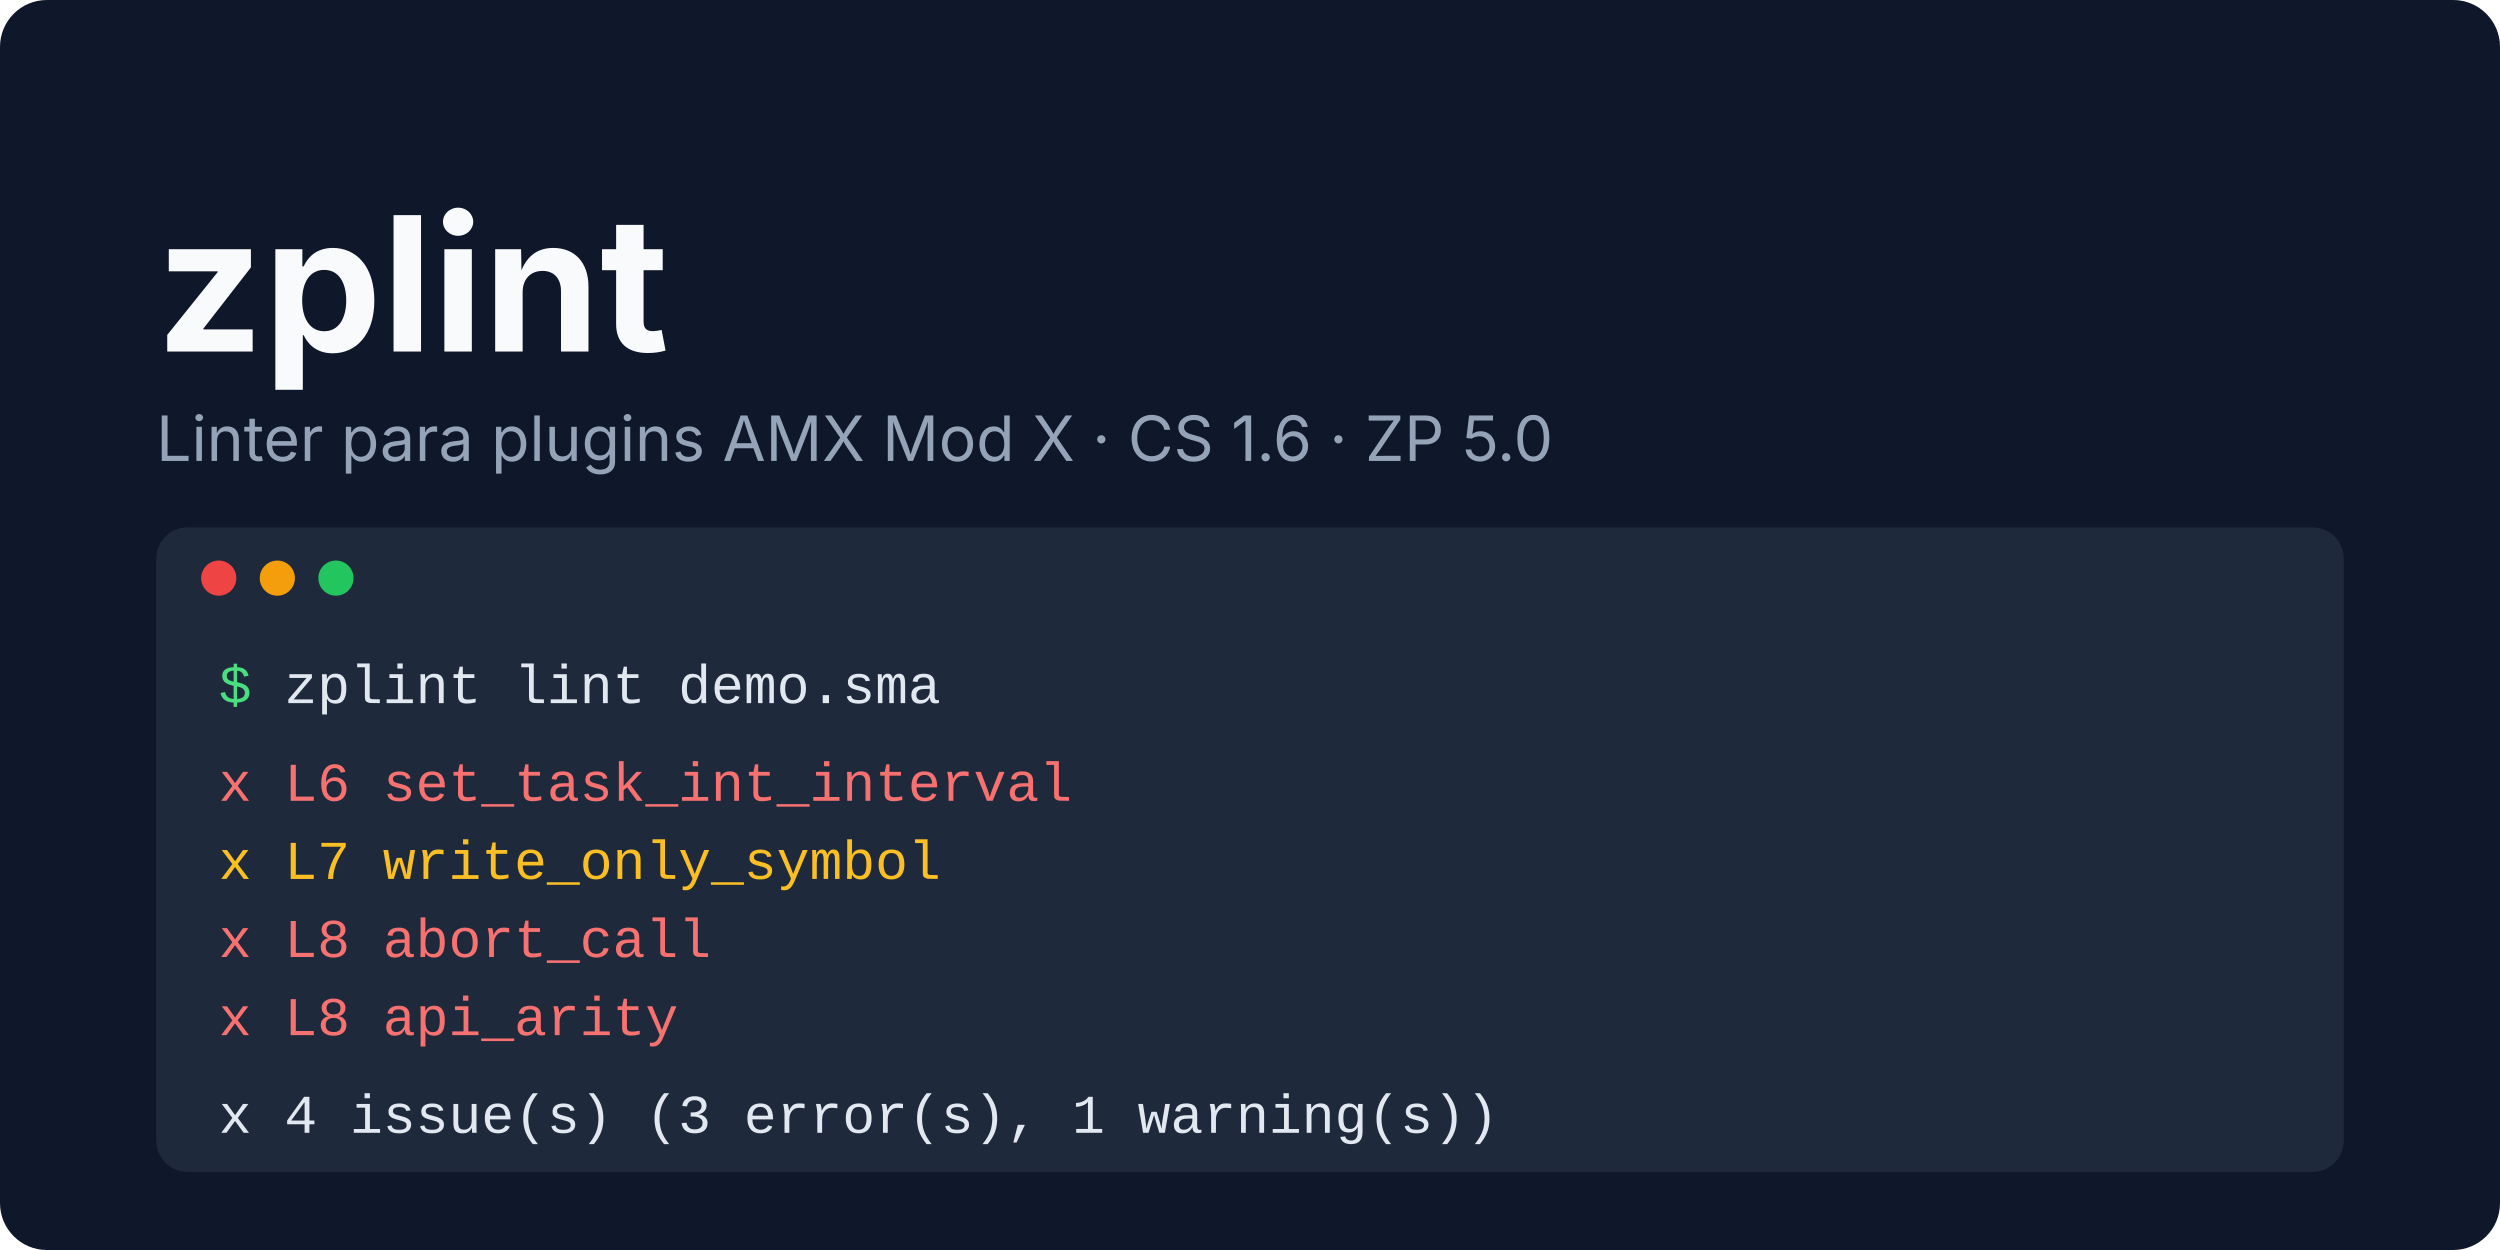
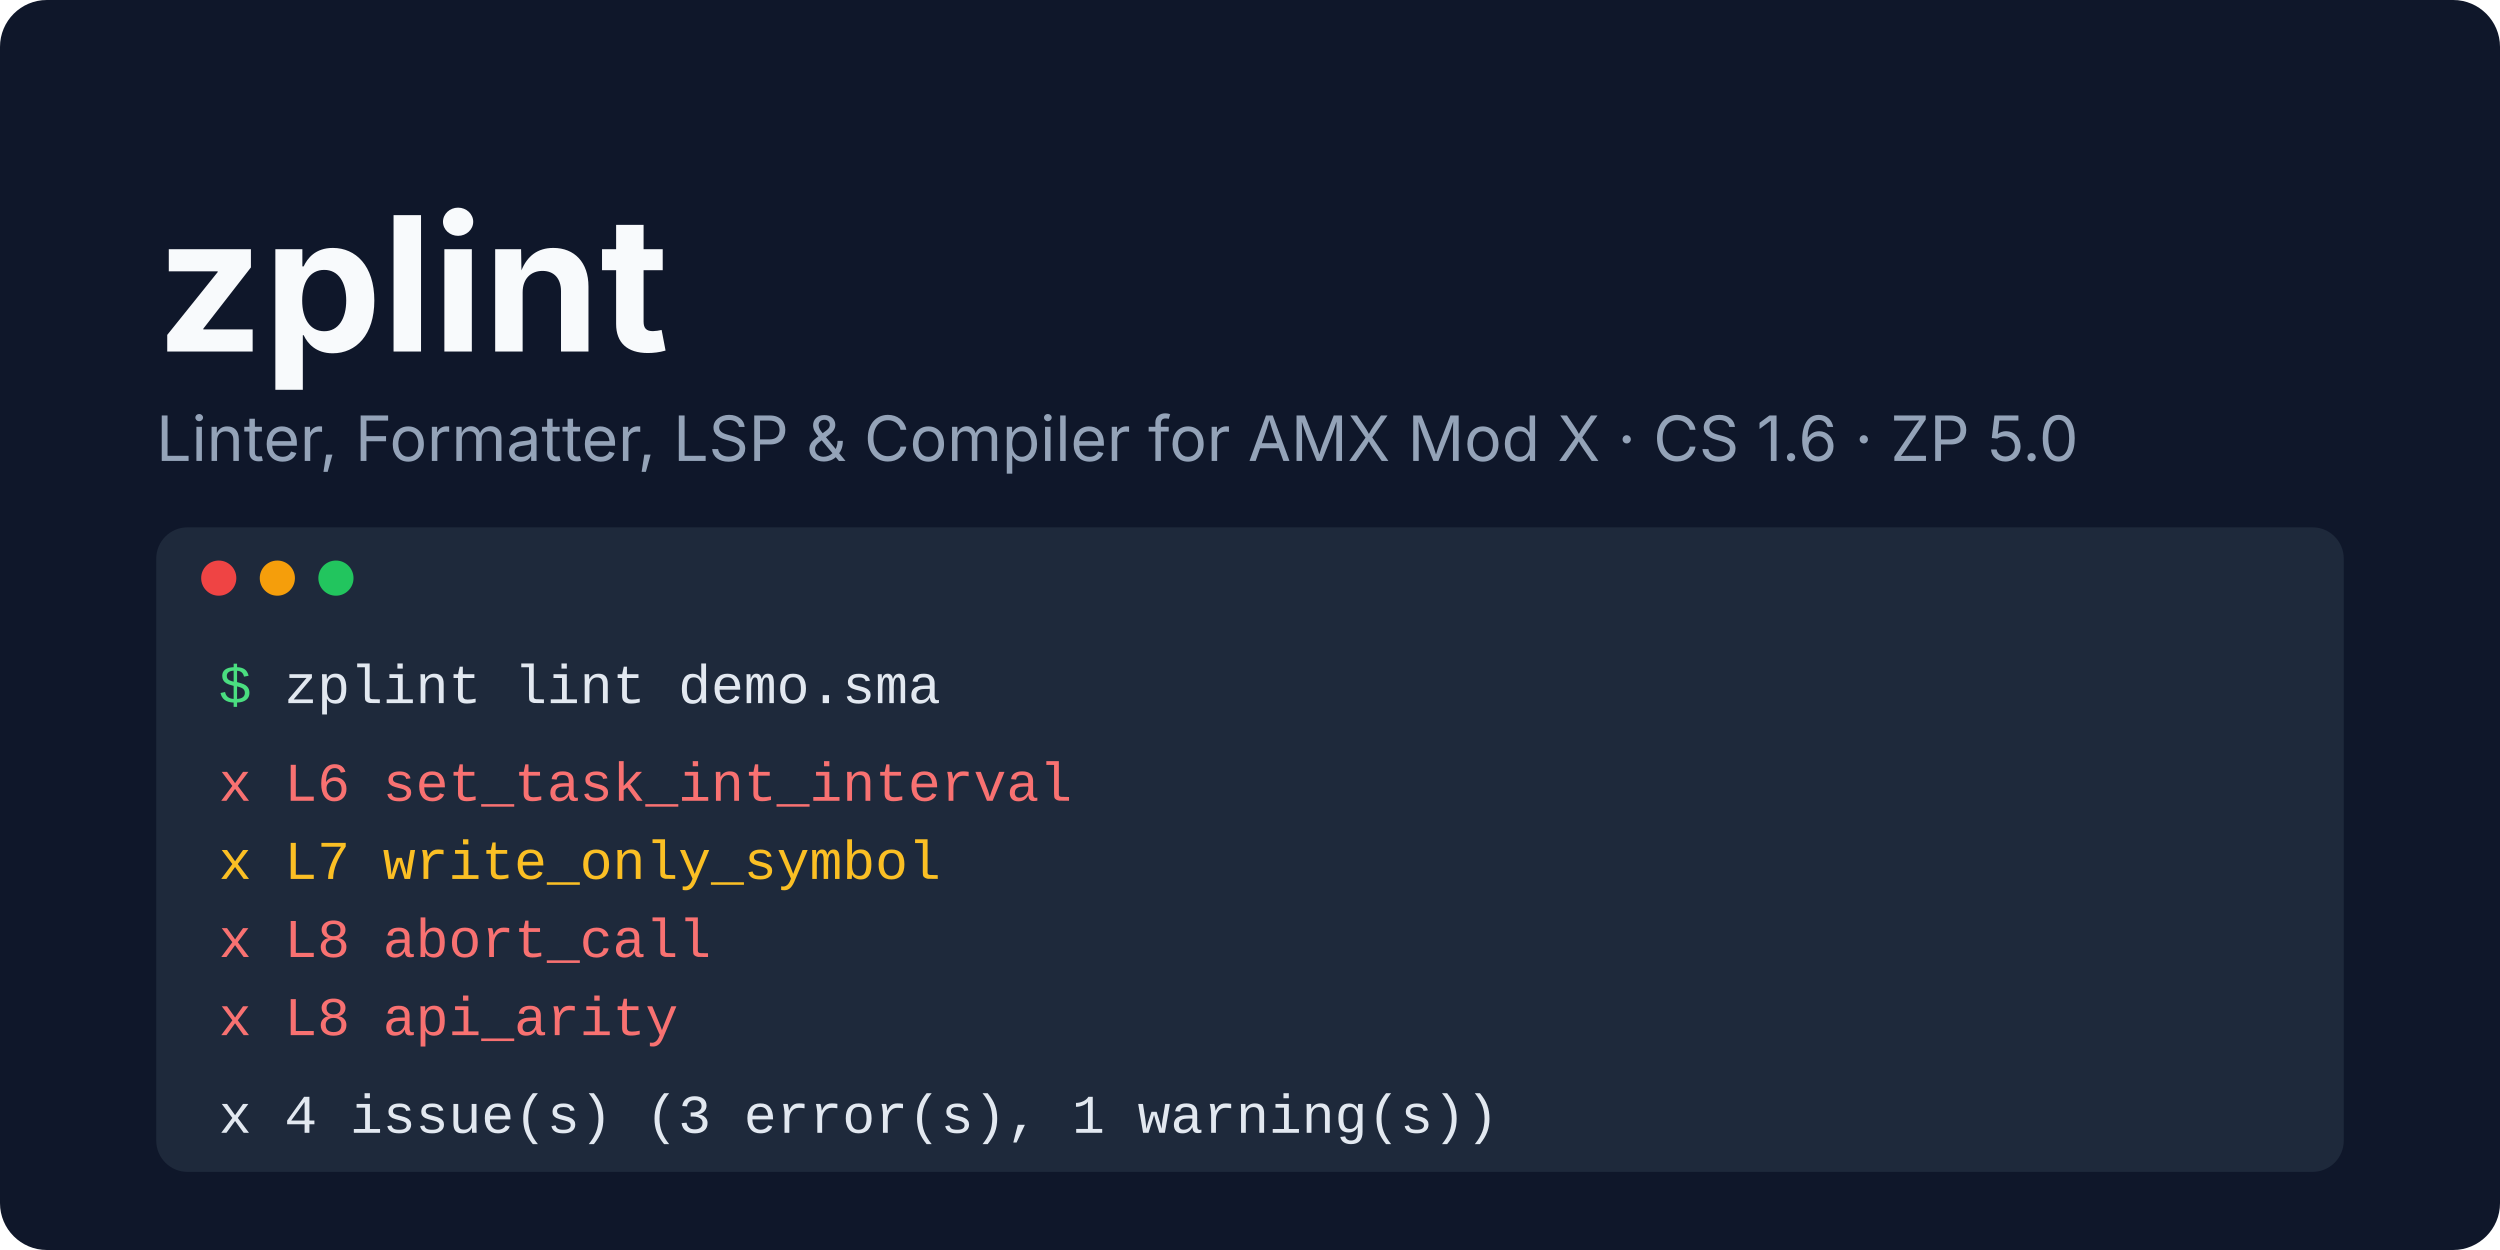
<svg xmlns="http://www.w3.org/2000/svg" width="1280" height="640" viewBox="0 0 1280 640">
  <rect width="1280" height="640" rx="24" fill="#0f172a" />
  <text x="80" y="180" fill="#f8fafc" font-family="system-ui, -apple-system, Segoe UI, sans-serif" font-size="96" font-weight="700">zplint</text>
-   <text x="80" y="236" fill="#94a3b8" font-family="system-ui, -apple-system, Segoe UI, sans-serif" font-size="32">Linter para plugins AMX Mod X · CS 1.6 · ZP 5.0</text>
+   <text x="80" y="236" fill="#94a3b8" font-family="system-ui, -apple-system, Segoe UI, sans-serif" font-size="32">Linter, Formatter, LSP &amp; Compiler for AMX Mod X · CS 1.6 · ZP 5.0</text>
  <rect x="80" y="270" width="1120" height="330" rx="16" fill="#1e293b" />
  <circle cx="112" cy="296" r="9" fill="#ef4444" />
  <circle cx="142" cy="296" r="9" fill="#f59e0b" />
  <circle cx="172" cy="296" r="9" fill="#22c55e" />
  <g font-family="Consolas, 'Courier New', monospace" font-size="28">
    <text x="112" y="360" fill="#4ade80">$ <tspan fill="#e2e8f0">zplint lint demo.sma</tspan>
    </text>
    <text x="112" y="410" fill="#f87171">  x L6  set_task_int_interval</text>
    <text x="112" y="450" fill="#fbbf24">  x L7  write_only_symbol</text>
    <text x="112" y="490" fill="#f87171">  x L8  abort_call</text>
    <text x="112" y="530" fill="#f87171">  x L8  api_arity</text>
    <text x="112" y="580" fill="#e2e8f0">x 4 issue(s) (3 error(s), 1 warning(s))</text>
  </g>
</svg>
